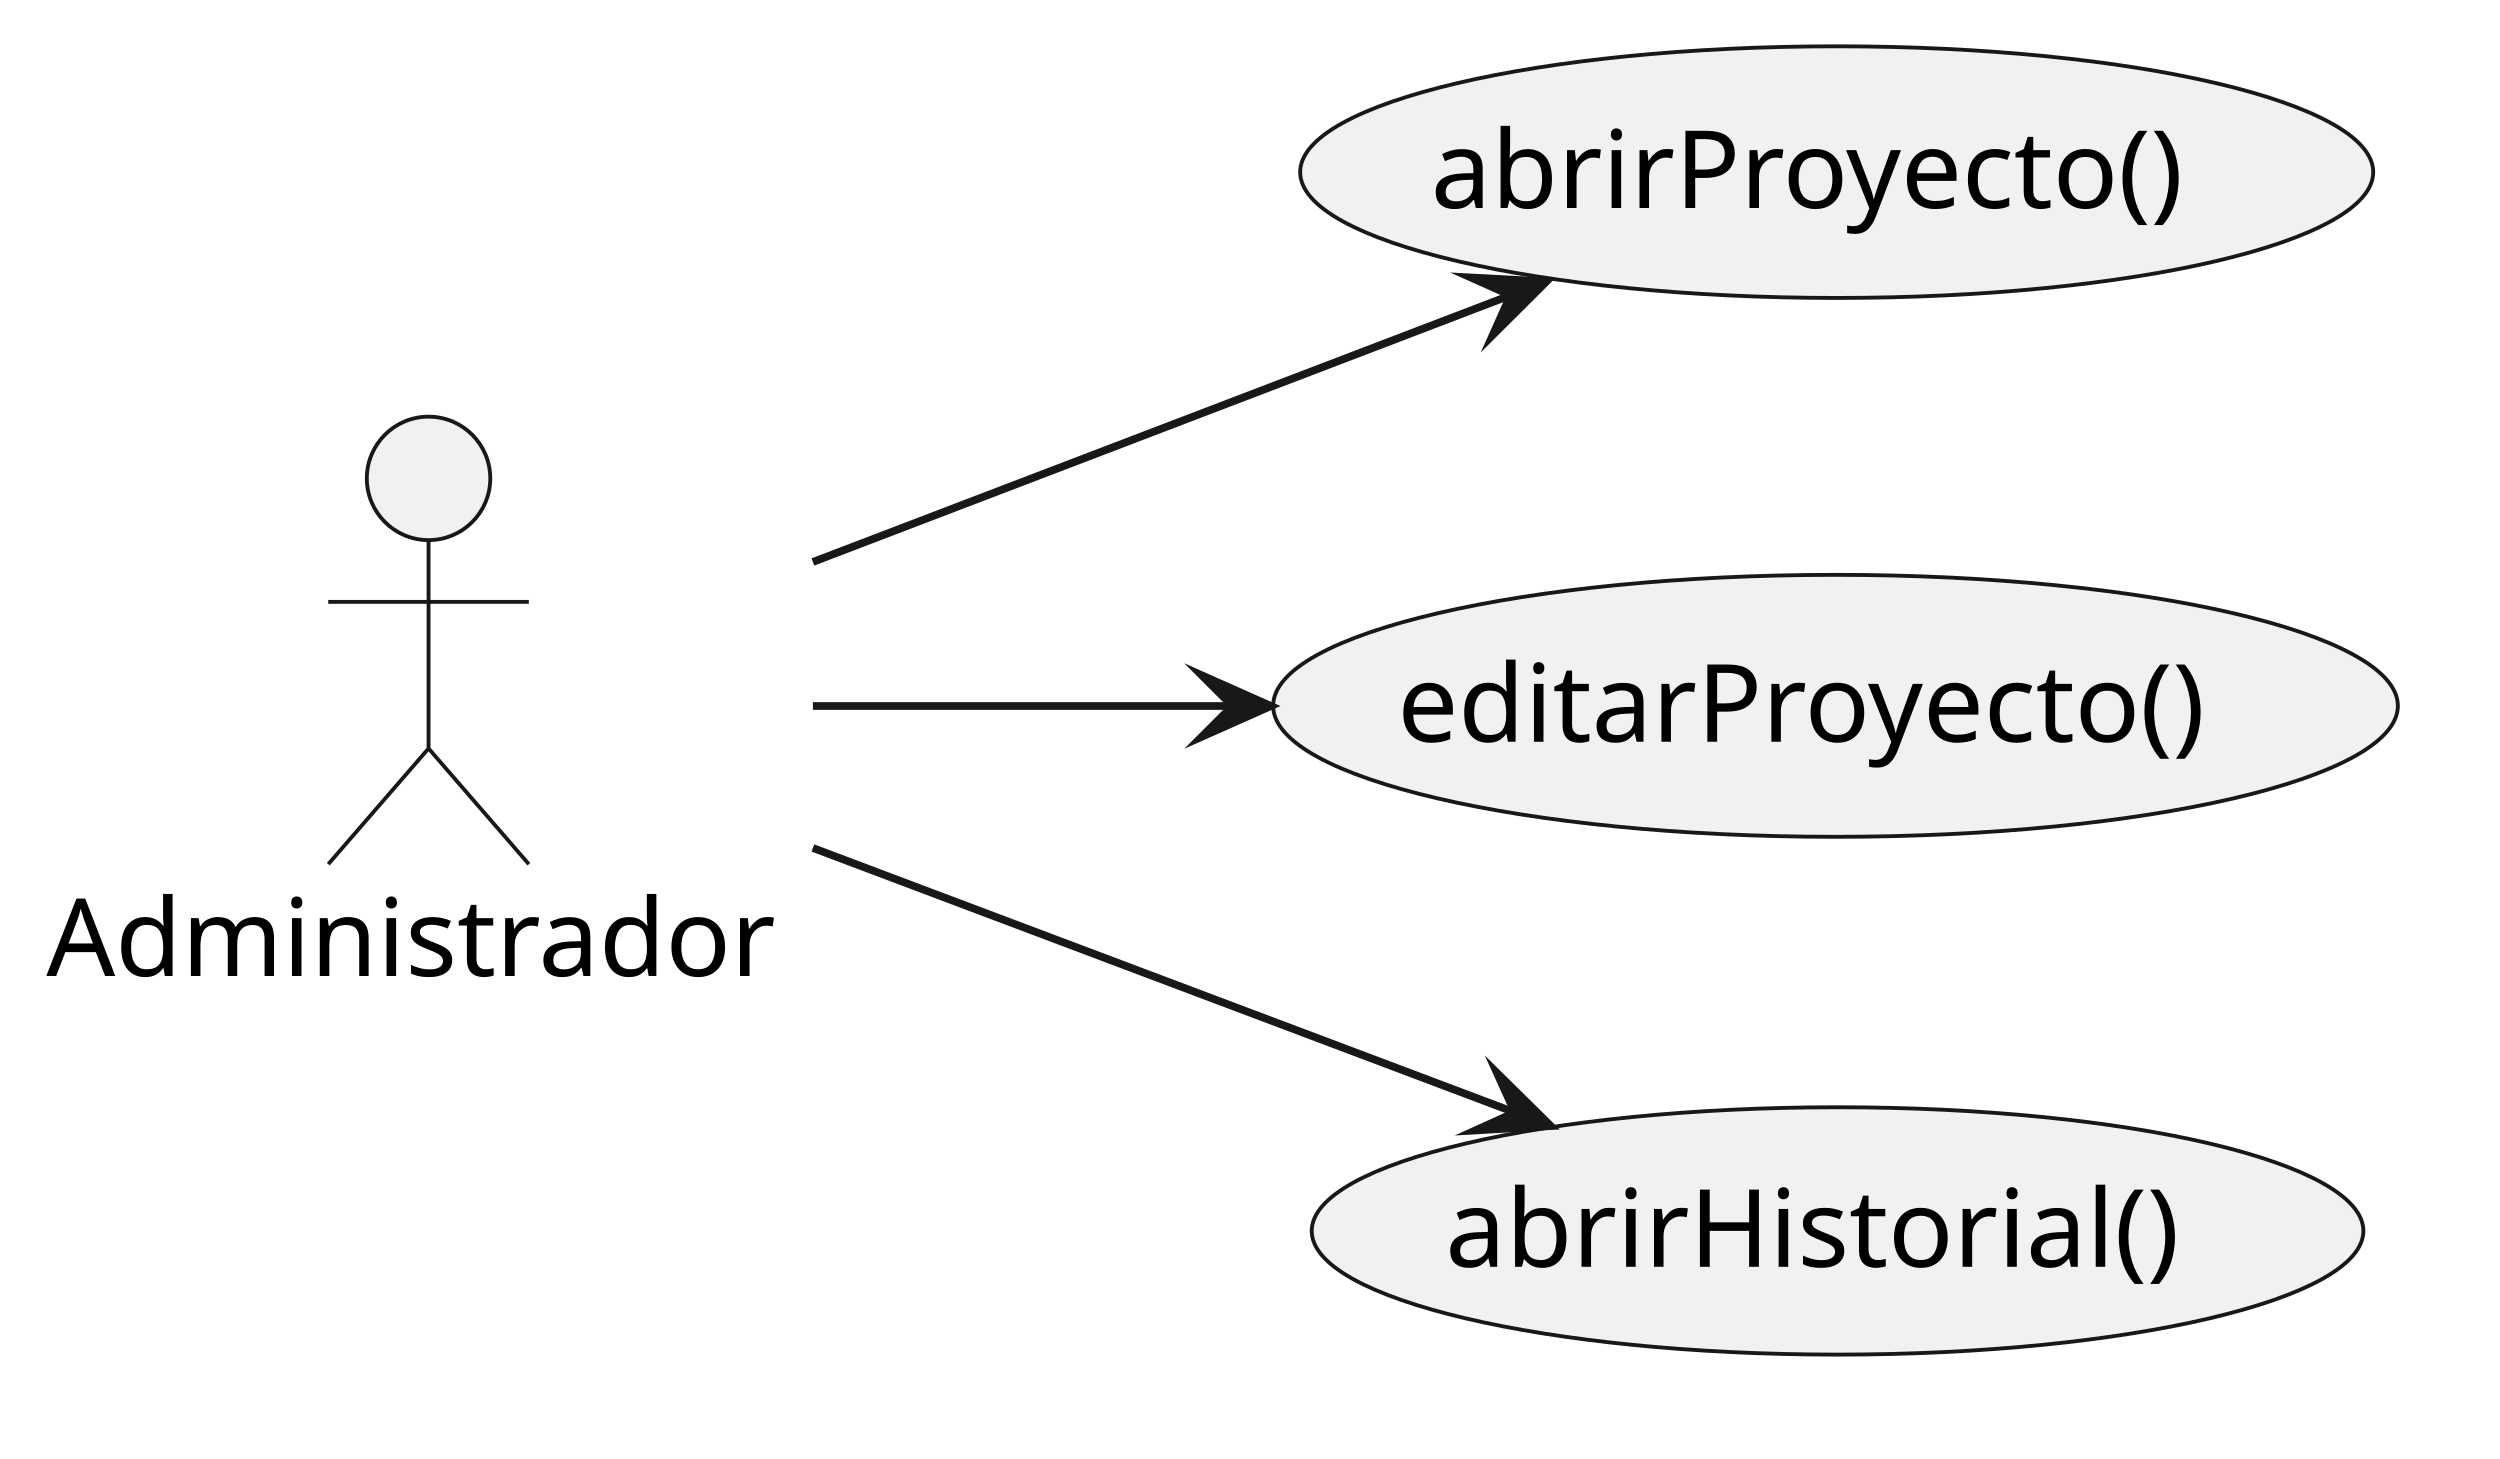
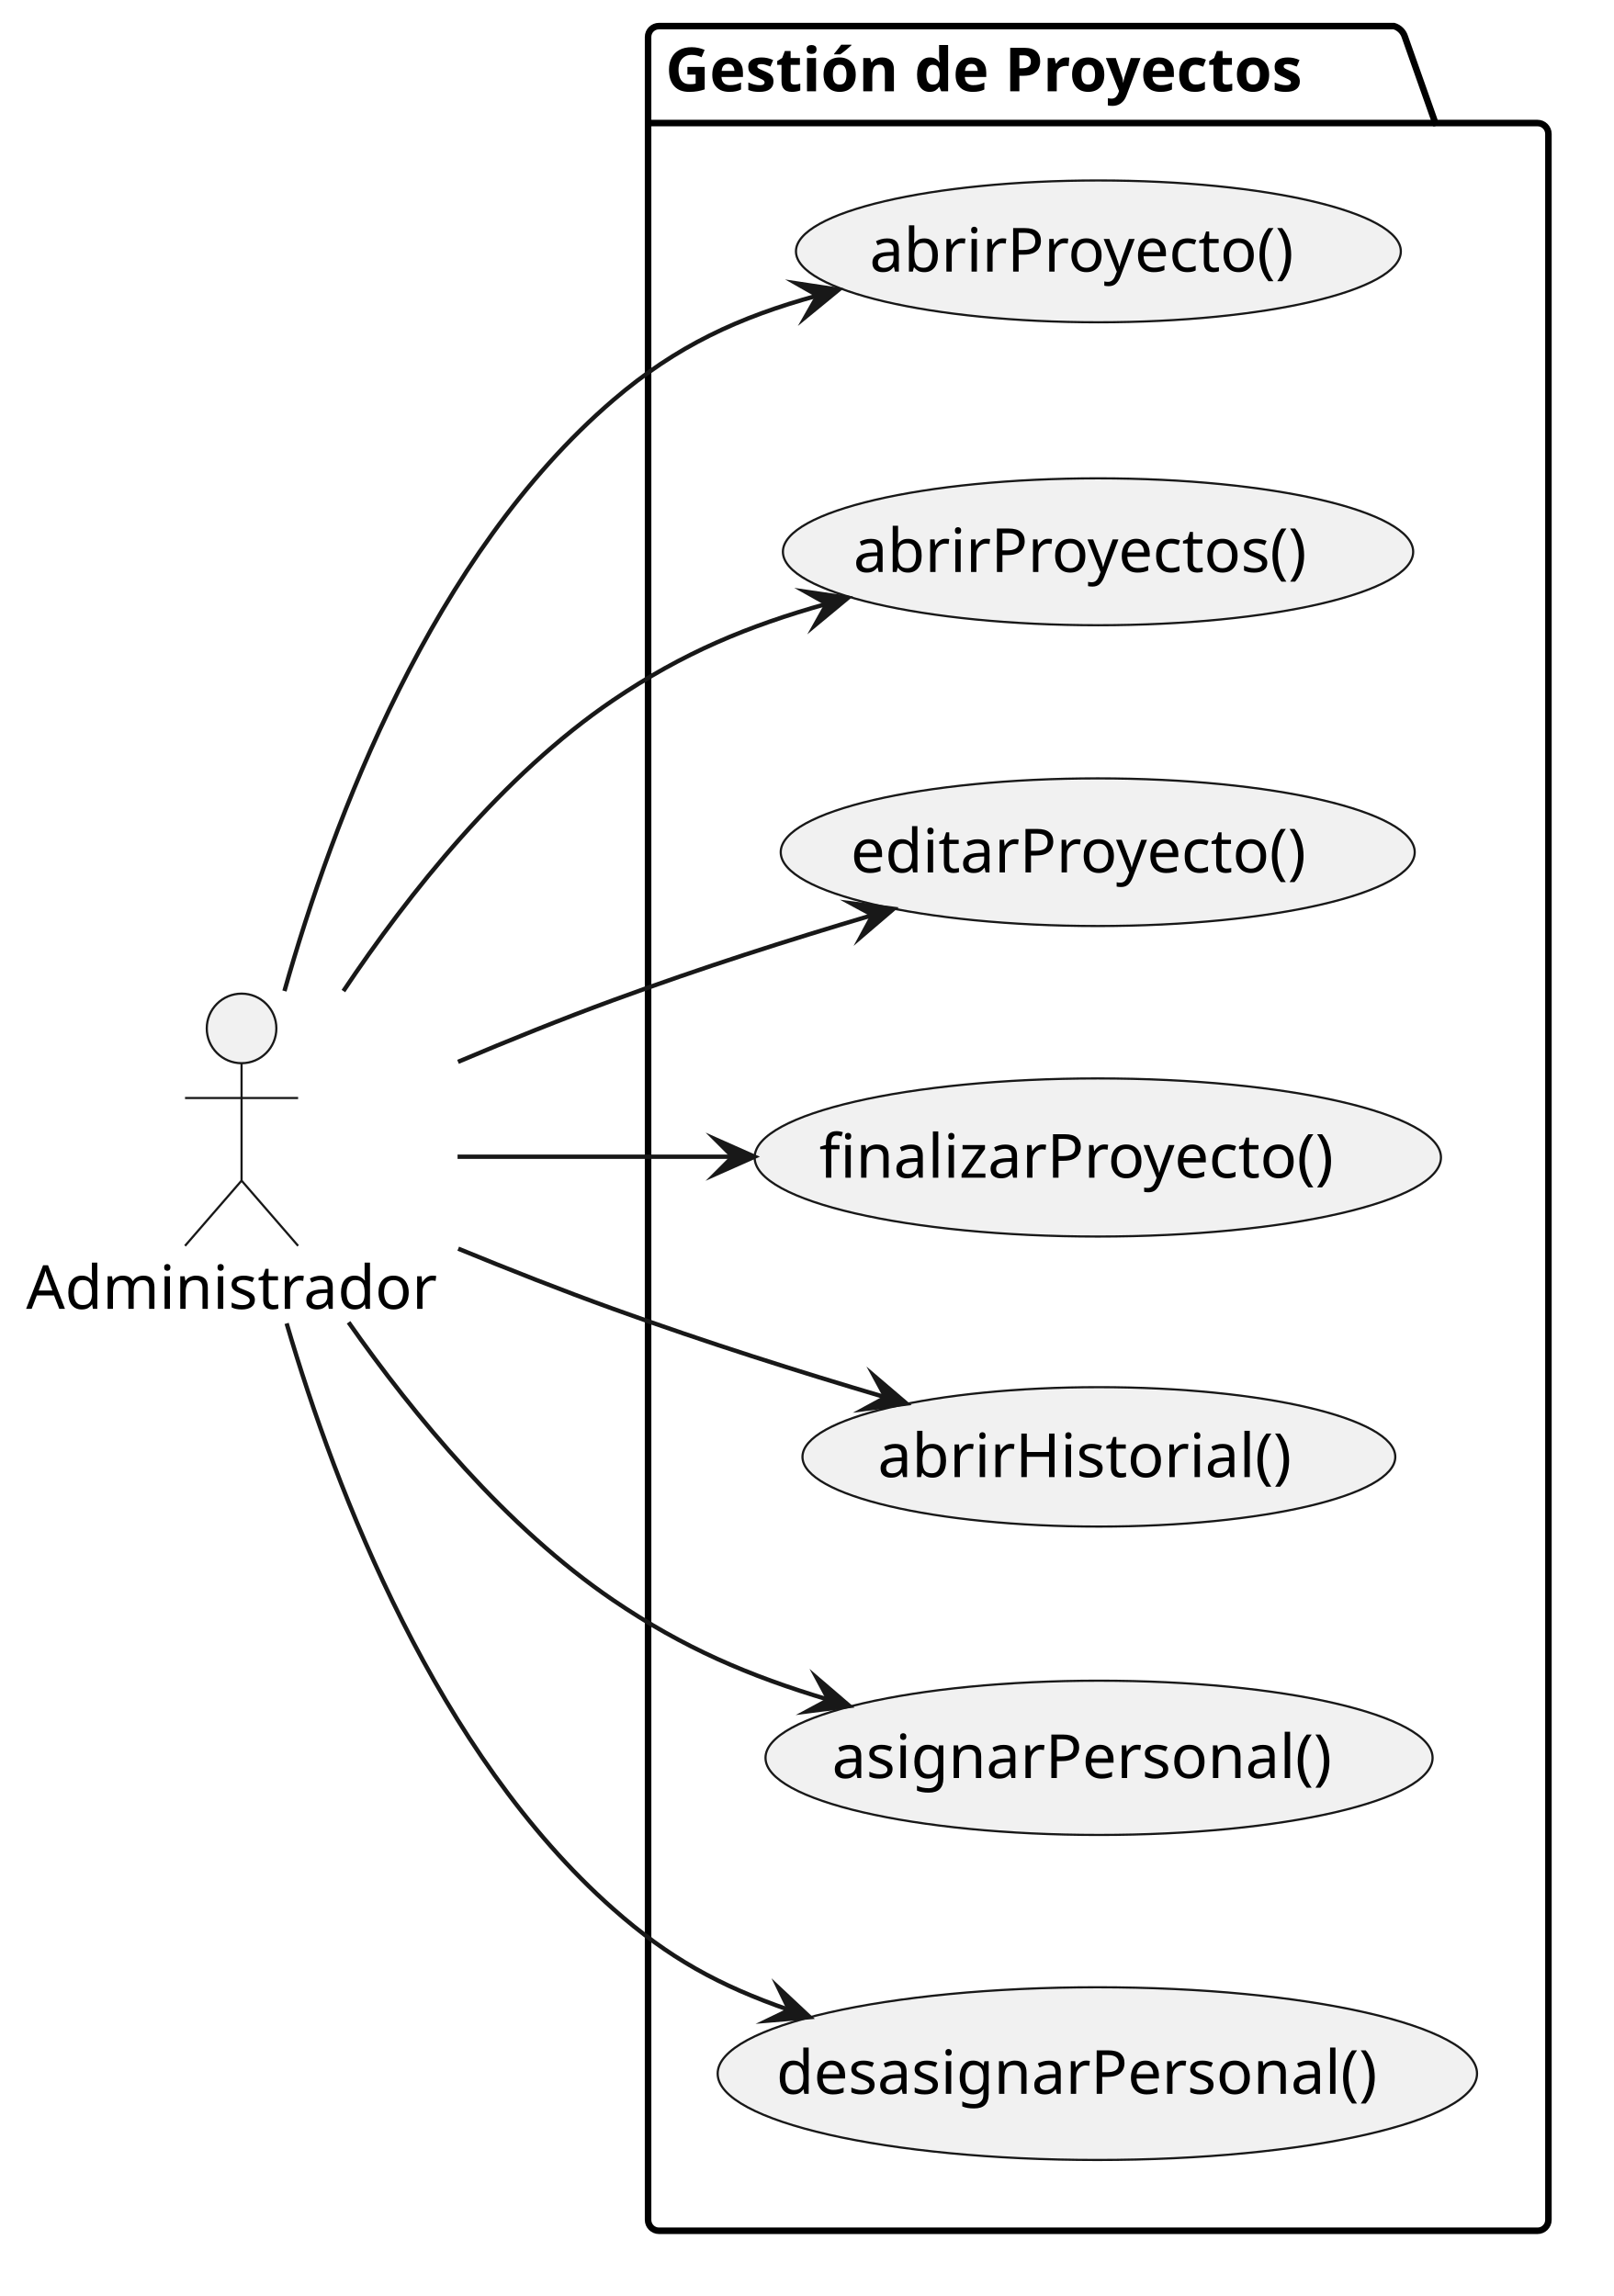
- <svg xmlns="http://www.w3.org/2000/svg" version="1.1" data-diagram-type="DESCRIPTION" style="width:324px;height:189px;background:#FFFFFF;" width="324px" height="189px" viewBox="0 0 324 189" zoomAndPan="magnify" preserveAspectRatio="none" contentStyleType="text/css">
+ <svg xmlns="http://www.w3.org/2000/svg" version="1.1" data-diagram-type="DESCRIPTION" style="width:371px;height:528px;background:#FFFFFF;" width="371px" height="528px" viewBox="0 0 371 528" zoomAndPan="magnify" preserveAspectRatio="none" contentStyleType="text/css">
  <defs />
  <g font-family="sans-serif" lengthAdjust="spacing">
+     <g class="cluster" data-qualified-name="Gesti.n de Proyectos" id="ent0002" data-source-line="5">
+       <path d="M151.5,6 L320.507,6 A3.75,3.75 0 0 1 323.007,8.5 L330.007,28.297 L353.5,28.297 A2.5,2.5 0 0 1 356,30.797 L356,510.5 A2.5,2.5 0 0 1 353.5,513 L151.5,513 A2.5,2.5 0 0 1 149,510.5 L149,8.5 A2.5,2.5 0 0 1 151.5,6" style="stroke:#000;stroke-width:1.5;" fill="none" />
+       <line x1="149" y1="28.297" x2="330.007" y2="28.297" style="stroke:#000;stroke-width:1.5;" />
+       <text x="153" y="20.995" fill="#000" font-size="14" textLength="168.007" font-weight="700">Gestión de Proyectos</text>
+     </g>
+     <g class="entity" data-qualified-name="Gesti.n de Proyectos.abrirProyecto" id="ent0003" data-source-line="6">
+       <ellipse cx="252.535" cy="57.807" rx="69.535" ry="16.307" fill="#F1F1F1" style="stroke:#181818;stroke-width:0.5;" />
+       <text x="199.933" y="62.456" fill="#000" font-size="14" textLength="105.205">abrirProyecto()</text>
+     </g>
+     <g class="entity" data-qualified-name="Gesti.n de Proyectos.abrirProyectos" id="ent0004" data-source-line="7">
+       <ellipse cx="252.455" cy="126.891" rx="72.455" ry="16.891" fill="#F1F1F1" style="stroke:#181818;stroke-width:0.5;" />
+       <text x="196.205" y="131.539" fill="#000" font-size="14" textLength="112.499">abrirProyectos()</text>
+     </g>
+     <g class="entity" data-qualified-name="Gesti.n de Proyectos.editarProyecto" id="ent0005" data-source-line="8">
+       <ellipse cx="252.382" cy="195.976" rx="72.882" ry="16.976" fill="#F1F1F1" style="stroke:#181818;stroke-width:0.5;" />
+       <text x="195.606" y="200.625" fill="#000" font-size="14" textLength="113.552">editarProyecto()</text>
+     </g>
+     <g class="entity" data-qualified-name="Gesti.n de Proyectos.finalizarProyecto" id="ent0006" data-source-line="9">
+       <ellipse cx="252.398" cy="266.18" rx="78.898" ry="18.18" fill="#F1F1F1" style="stroke:#181818;stroke-width:0.5;" />
+       <text x="188.362" y="270.828" fill="#000" font-size="14" textLength="128.071">finalizarProyecto()</text>
+     </g>
+     <g class="entity" data-qualified-name="Gesti.n de Proyectos.abrirHistorial" id="ent0007" data-source-line="10">
+       <ellipse cx="252.647" cy="335.029" rx="68.147" ry="16.029" fill="#F1F1F1" style="stroke:#181818;stroke-width:0.5;" />
+       <text x="201.812" y="339.678" fill="#000" font-size="14" textLength="101.671">abrirHistorial()</text>
+     </g>
+     <g class="entity" data-qualified-name="Gesti.n de Proyectos.asignarPersonal" id="ent0008" data-source-line="11">
+       <ellipse cx="252.685" cy="404.237" rx="76.685" ry="17.737" fill="#F1F1F1" style="stroke:#181818;stroke-width:0.5;" />
+       <text x="191.288" y="408.885" fill="#000" font-size="14" textLength="122.794">asignarPersonal()</text>
+     </g>
+     <g class="entity" data-qualified-name="Gesti.n de Proyectos.desasignarPersonal" id="ent0009" data-source-line="12">
+       <ellipse cx="252.294" cy="476.859" rx="87.294" ry="19.859" fill="#F1F1F1" style="stroke:#181818;stroke-width:0.5;" />
+       <text x="178.5" y="481.507" fill="#000" font-size="14" textLength="147.588">desasignarPersonal()</text>
+     </g>
    <g class="entity" data-qualified-name="admin" id="ent0001" data-source-line="3">
-       <ellipse cx="55.54" cy="62" rx="8" ry="8" fill="#F1F1F1" style="stroke:#181818;stroke-width:0.5;" />
-       <path d="M55.54,70 L55.54,97 M42.54,78 L68.54,78 M55.54,97 L42.54,112 M55.54,97 L68.54,112" style="stroke:#181818;stroke-width:0.5;" fill="none" />
-       <text x="6" y="126.495" fill="#000" font-size="14" textLength="99.08">Administrador</text>
+       <ellipse cx="55.54" cy="236.5" rx="8" ry="8" fill="#F1F1F1" style="stroke:#181818;stroke-width:0.5;" />
+       <path d="M55.54,244.5 L55.54,271.5 M42.54,252.5 L68.54,252.5 M55.54,271.5 L42.54,286.5 M55.54,271.5 L68.54,286.5" style="stroke:#181818;stroke-width:0.5;" fill="none" />
+       <text x="6" y="300.995" fill="#000" font-size="14" textLength="99.08">Administrador</text>
    </g>
-     <g class="entity" data-qualified-name="UC1" id="ent0002" data-source-line="5">
-       <ellipse cx="238.035" cy="22.307" rx="69.535" ry="16.307" fill="#F1F1F1" style="stroke:#181818;stroke-width:0.5;" />
-       <text x="185.433" y="26.956" fill="#000" font-size="14" textLength="105.205">abrirProyecto()</text>
+     <g class="link" data-entity-1="ent0001" data-entity-2="ent0003" id="lnk10" data-source-line="15" data-link-type="dependency">
+       <path d="M65.4,227.9 C76.55,188.42 99.44,127.62 141,92 C155.55,79.53 169.809,72.955 187.999,67.955" style="stroke:#181818;stroke-width:1;" fill="none" id="admin-to-abrirProyecto" />
+       <polygon points="192.82,66.63,183.082,65.158,187.999,67.955,185.202,72.872,192.82,66.63" fill="#181818" style="stroke:#181818;stroke-width:1;stroke-linejoin:miter;stroke-miterlimit:10;" />
    </g>
-     <g class="entity" data-qualified-name="UC2" id="ent0003" data-source-line="6">
-       <ellipse cx="237.882" cy="91.476" rx="72.882" ry="16.976" fill="#F1F1F1" style="stroke:#181818;stroke-width:0.5;" />
-       <text x="181.106" y="96.125" fill="#000" font-size="14" textLength="113.552">editarProyecto()</text>
+     <g class="link" data-entity-1="ent0001" data-entity-2="ent0004" id="lnk11" data-source-line="16" data-link-type="dependency">
+       <path d="M78.95,227.91 C93.93,205.5 115.53,178.27 141,161 C157.03,150.13 171.866,143.972 190.126,138.842" style="stroke:#181818;stroke-width:1;" fill="none" id="admin-to-abrirProyectos" />
+       <polygon points="194.94,137.49,185.194,136.073,190.126,138.842,187.357,143.775,194.94,137.49" fill="#181818" style="stroke:#181818;stroke-width:1;stroke-linejoin:miter;stroke-miterlimit:10;" />
    </g>
-     <g class="entity" data-qualified-name="UC3" id="ent0004" data-source-line="7">
-       <ellipse cx="238.147" cy="159.529" rx="68.147" ry="16.029" fill="#F1F1F1" style="stroke:#181818;stroke-width:0.5;" />
-       <text x="187.312" y="164.178" fill="#000" font-size="14" textLength="101.671">abrirHistorial()</text>
+     <g class="link" data-entity-1="ent0001" data-entity-2="ent0005" id="lnk12" data-source-line="17" data-link-type="dependency">
+       <path d="M105.3,244.19 C116.91,239.28 129.32,234.27 141,230 C161.92,222.35 180.688,216.366 200.658,210.426" style="stroke:#181818;stroke-width:1;" fill="none" id="admin-to-editarProyecto" />
+       <polygon points="205.45,209,195.683,207.732,200.658,210.426,197.964,215.4,205.45,209" fill="#181818" style="stroke:#181818;stroke-width:1;stroke-linejoin:miter;stroke-miterlimit:10;" />
    </g>
-     <g class="link" data-entity-1="ent0001" data-entity-2="ent0002" id="lnk5" data-source-line="9" data-link-type="dependency">
-       <path d="M105.35,72.83 C135.31,61.37 168.38,48.736 195.76,38.266" style="stroke:#181818;stroke-width:1;" fill="none" id="admin-to-UC1" />
-       <polygon points="200.43,36.48,190.595,35.958,195.76,38.266,193.452,43.431,200.43,36.48" fill="#181818" style="stroke:#181818;stroke-width:1;stroke-linejoin:miter;stroke-miterlimit:10;" />
+     <g class="link" data-entity-1="ent0001" data-entity-2="ent0006" id="lnk13" data-source-line="18" data-link-type="dependency">
+       <path d="M105.2,266 C125.85,266 145.42,266 168.48,266" style="stroke:#181818;stroke-width:1;" fill="none" id="admin-to-finalizarProyecto" />
+       <polygon points="173.48,266,164.48,262,168.48,266,164.48,270,173.48,266" fill="#181818" style="stroke:#181818;stroke-width:1;stroke-linejoin:miter;stroke-miterlimit:10;" />
    </g>
-     <g class="link" data-entity-1="ent0001" data-entity-2="ent0003" id="lnk6" data-source-line="10" data-link-type="dependency">
-       <path d="M105.35,91.5 C123.62,91.5 139.78,91.5 159.72,91.5" style="stroke:#181818;stroke-width:1;" fill="none" id="admin-to-UC2" />
-       <polygon points="164.72,91.5,155.72,87.5,159.72,91.5,155.72,95.5,164.72,91.5" fill="#181818" style="stroke:#181818;stroke-width:1;stroke-linejoin:miter;stroke-miterlimit:10;" />
+     <g class="link" data-entity-1="ent0001" data-entity-2="ent0007" id="lnk14" data-source-line="19" data-link-type="dependency">
+       <path d="M105.35,287.15 C116.95,291.92 129.35,296.8 141,301 C163,308.92 183.067,315.248 203.627,321.348" style="stroke:#181818;stroke-width:1;" fill="none" id="admin-to-abrirHistorial" />
+       <polygon points="208.42,322.77,200.929,316.375,203.627,321.348,198.654,324.045,208.42,322.77" fill="#181818" style="stroke:#181818;stroke-width:1;stroke-linejoin:miter;stroke-miterlimit:10;" />
    </g>
-     <g class="link" data-entity-1="ent0001" data-entity-2="ent0004" id="lnk7" data-source-line="11" data-link-type="dependency">
-       <path d="M105.35,109.9 C135.52,121.27 168.901,133.847 196.321,144.177" style="stroke:#181818;stroke-width:1;" fill="none" id="admin-to-UC3" />
-       <polygon points="201,145.94,193.988,139.024,196.321,144.177,191.168,146.51,201,145.94" fill="#181818" style="stroke:#181818;stroke-width:1;stroke-linejoin:miter;stroke-miterlimit:10;" />
+     <g class="link" data-entity-1="ent0001" data-entity-2="ent0008" id="lnk15" data-source-line="20" data-link-type="dependency">
+       <path d="M80.14,304.09 C95.2,325.56 116.47,351.32 141,368 C157.19,379 172.18,385.395 190.51,390.885" style="stroke:#181818;stroke-width:1;" fill="none" id="admin-to-asignarPersonal" />
+       <polygon points="195.3,392.32,187.826,385.906,190.51,390.885,185.531,393.57,195.3,392.32" fill="#181818" style="stroke:#181818;stroke-width:1;stroke-linejoin:miter;stroke-miterlimit:10;" />
+     </g>
+     <g class="link" data-entity-1="ent0001" data-entity-2="ent0009" id="lnk16" data-source-line="21" data-link-type="dependency">
+       <path d="M65.9,304.34 C77.37,343.39 100.43,403.14 141,439 C153.77,450.29 165.327,456.618 181.457,462.228" style="stroke:#181818;stroke-width:1;" fill="none" id="admin-to-desasignarPersonal" />
+       <polygon points="186.18,463.87,178.993,457.135,181.457,462.228,176.365,464.692,186.18,463.87" fill="#181818" style="stroke:#181818;stroke-width:1;stroke-linejoin:miter;stroke-miterlimit:10;" />
    </g>
  </g>
</svg>
